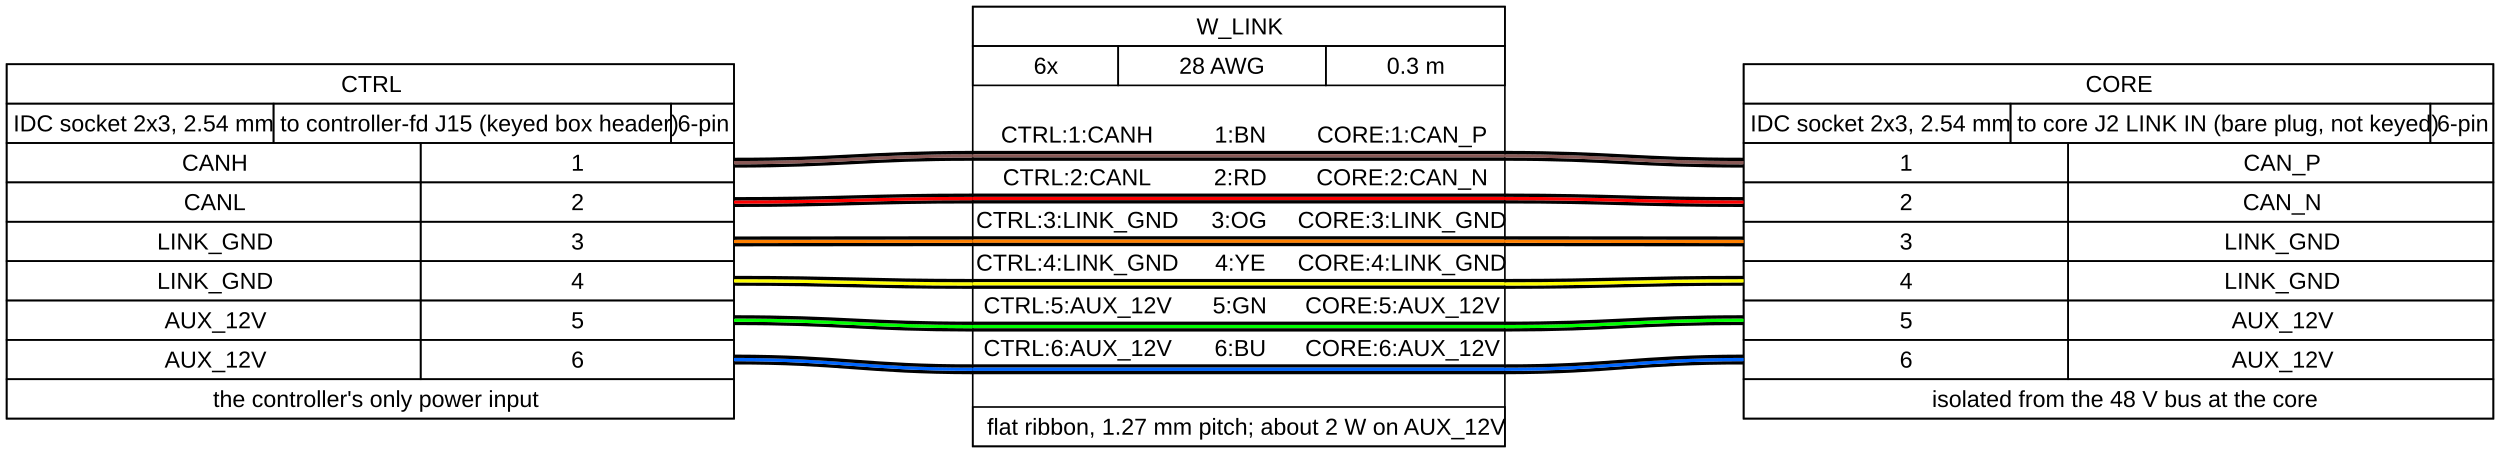
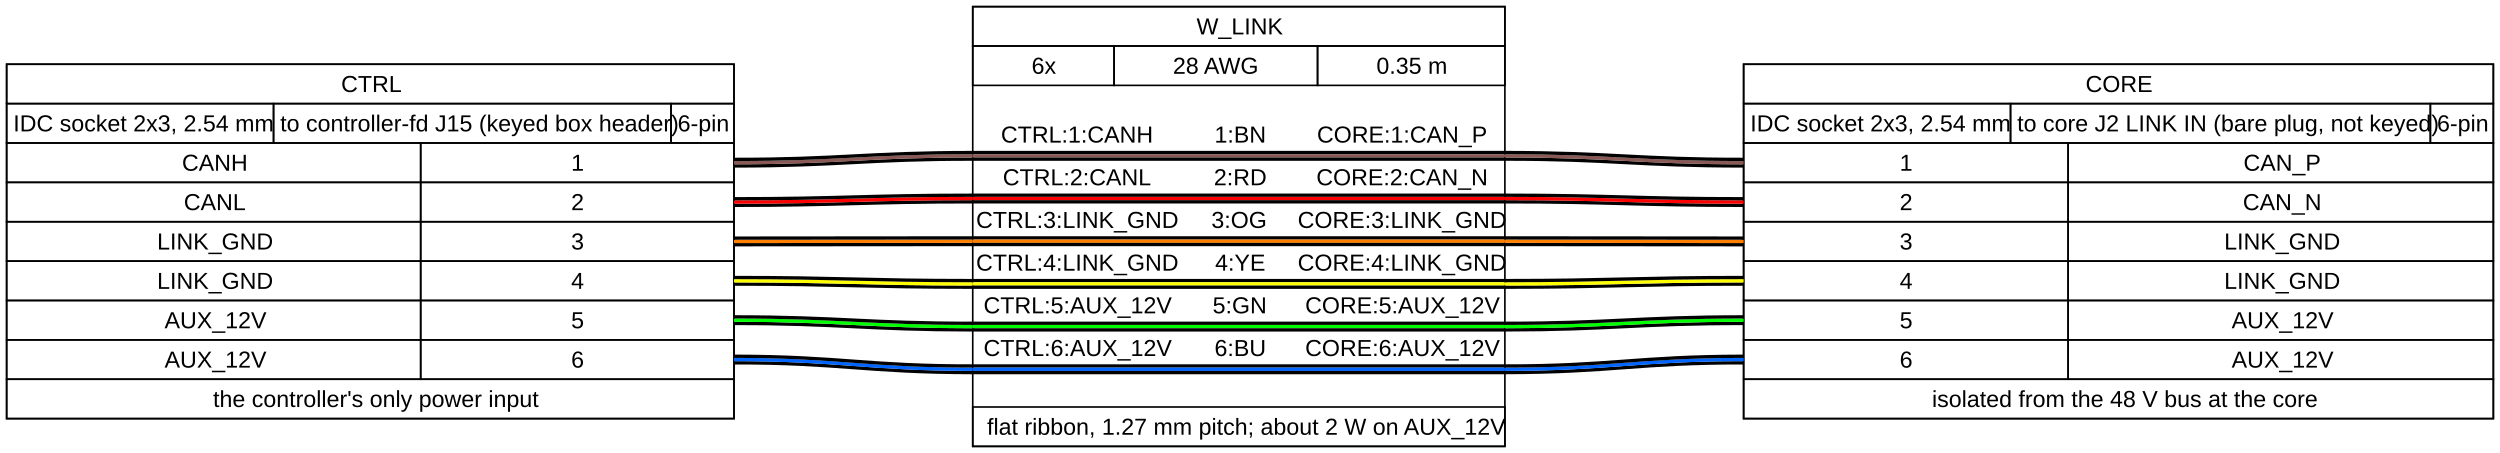
<svg xmlns="http://www.w3.org/2000/svg" width="1508pt" height="273pt" viewBox="0.00 0.00 1508.00 273.00">
  <g id="graph0" class="graph" transform="scale(1 1) rotate(0) translate(4 269.25)">
    <polygon fill="#ffffff" stroke="none" points="-4,4 -4,-269.25 1504,-269.25 1504,4 -4,4" />
    <g id="node1" class="node">
      <polygon fill="#ffffff" stroke="black" points="438.75,-230.5 0,-230.5 0,-16.75 438.75,-16.75 438.75,-230.5" />
      <polygon fill="none" stroke="black" points="0,-206.75 0,-230.5 438.75,-230.5 438.75,-206.75 0,-206.75" />
      <text xml:space="preserve" text-anchor="start" x="201.75" y="-213.75" font-family="arial" font-size="14.00">CTRL</text>
      <polygon fill="none" stroke="black" points="0,-183 0,-206.75 161,-206.75 161,-183 0,-183" />
      <text xml:space="preserve" text-anchor="start" x="4" y="-190" font-family="arial" font-size="14.00">IDC socket 2x3, 2.54 mm</text>
      <polygon fill="none" stroke="black" points="161,-183 161,-206.75 400.75,-206.75 400.75,-183 161,-183" />
      <text xml:space="preserve" text-anchor="start" x="165" y="-190" font-family="arial" font-size="14.00">to controller-fd J15 (keyed box header)</text>
      <polygon fill="none" stroke="black" points="400.75,-183 400.75,-206.75 438.75,-206.75 438.75,-183 400.75,-183" />
      <text xml:space="preserve" text-anchor="start" x="404.75" y="-190" font-family="arial" font-size="14.00">6-pin</text>
      <polygon fill="none" stroke="black" points="0,-159.25 0,-183 249.75,-183 249.75,-159.25 0,-159.25" />
      <text xml:space="preserve" text-anchor="start" x="105.75" y="-166.25" font-family="arial" font-size="14.00">CANH</text>
      <polygon fill="none" stroke="black" points="249.75,-159.25 249.75,-183 438.75,-183 438.75,-159.25 249.75,-159.25" />
      <text xml:space="preserve" text-anchor="start" x="340.5" y="-166.25" font-family="arial" font-size="14.00">1</text>
      <polygon fill="none" stroke="black" points="0,-135.5 0,-159.25 249.75,-159.25 249.75,-135.5 0,-135.5" />
      <text xml:space="preserve" text-anchor="start" x="106.88" y="-142.5" font-family="arial" font-size="14.00">CANL</text>
      <polygon fill="none" stroke="black" points="249.75,-135.5 249.75,-159.25 438.75,-159.25 438.75,-135.5 249.75,-135.5" />
      <text xml:space="preserve" text-anchor="start" x="340.5" y="-142.5" font-family="arial" font-size="14.00">2</text>
      <polygon fill="none" stroke="black" points="0,-111.75 0,-135.5 249.75,-135.5 249.75,-111.75 0,-111.75" />
      <text xml:space="preserve" text-anchor="start" x="90.75" y="-118.75" font-family="arial" font-size="14.00">LINK_GND</text>
      <polygon fill="none" stroke="black" points="249.75,-111.75 249.75,-135.5 438.75,-135.5 438.75,-111.75 249.75,-111.75" />
      <text xml:space="preserve" text-anchor="start" x="340.5" y="-118.75" font-family="arial" font-size="14.00">3</text>
      <polygon fill="none" stroke="black" points="0,-88 0,-111.75 249.75,-111.75 249.75,-88 0,-88" />
      <text xml:space="preserve" text-anchor="start" x="90.75" y="-95" font-family="arial" font-size="14.00">LINK_GND</text>
      <polygon fill="none" stroke="black" points="249.75,-88 249.75,-111.75 438.75,-111.75 438.75,-88 249.75,-88" />
      <text xml:space="preserve" text-anchor="start" x="340.5" y="-95" font-family="arial" font-size="14.00">4</text>
      <polygon fill="none" stroke="black" points="0,-64.25 0,-88 249.75,-88 249.75,-64.25 0,-64.25" />
      <text xml:space="preserve" text-anchor="start" x="95.25" y="-71.25" font-family="arial" font-size="14.00">AUX_12V</text>
      <polygon fill="none" stroke="black" points="249.75,-64.25 249.75,-88 438.75,-88 438.75,-64.25 249.75,-64.25" />
      <text xml:space="preserve" text-anchor="start" x="340.5" y="-71.25" font-family="arial" font-size="14.00">5</text>
      <polygon fill="none" stroke="black" points="0,-40.5 0,-64.25 249.75,-64.25 249.75,-40.5 0,-40.5" />
      <text xml:space="preserve" text-anchor="start" x="95.25" y="-47.5" font-family="arial" font-size="14.00">AUX_12V</text>
      <polygon fill="none" stroke="black" points="249.75,-40.5 249.75,-64.25 438.75,-64.25 438.75,-40.5 249.75,-40.5" />
      <text xml:space="preserve" text-anchor="start" x="340.5" y="-47.5" font-family="arial" font-size="14.00">6</text>
      <polygon fill="none" stroke="black" points="0,-16.75 0,-40.5 438.75,-40.5 438.75,-16.75 0,-16.75" />
      <text xml:space="preserve" text-anchor="start" x="124.5" y="-23.75" font-family="arial" font-size="14.00">the controller's only power input</text>
    </g>
    <g id="node3" class="node">
      <polygon fill="#ffffff" stroke="black" points="903.75,-265.25 582.75,-265.25 582.75,0 903.75,0 903.75,-265.25" />
      <polygon fill="none" stroke="black" points="582.75,-241.5 582.75,-265.25 903.75,-265.25 903.75,-241.5 582.75,-241.5" />
      <text xml:space="preserve" text-anchor="start" x="717.75" y="-248.5" font-family="arial" font-size="14.00">W_LINK</text>
-       <polygon fill="none" stroke="black" points="582.75,-217.75 582.75,-241.5 670.5,-241.5 670.5,-217.75 582.75,-217.75" />
-       <text xml:space="preserve" text-anchor="start" x="619.5" y="-224.75" font-family="arial" font-size="14.00">6x</text>
-       <polygon fill="none" stroke="black" points="670.5,-217.75 670.5,-241.5 795.75,-241.5 795.75,-217.75 670.5,-217.75" />
-       <text xml:space="preserve" text-anchor="start" x="707.25" y="-224.75" font-family="arial" font-size="14.00">28 AWG</text>
-       <polygon fill="none" stroke="black" points="795.75,-217.75 795.75,-241.5 903.75,-241.5 903.75,-217.75 795.75,-217.75" />
-       <text xml:space="preserve" text-anchor="start" x="832.5" y="-224.75" font-family="arial" font-size="14.00">0.3 m</text>
+       <polygon fill="none" stroke="black" points="582.75,-217.75 582.75,-241.5 668,-241.5 668,-217.75 582.75,-217.75" />
+       <text xml:space="preserve" text-anchor="start" x="618.25" y="-224.75" font-family="arial" font-size="14.00">6x</text>
+       <polygon fill="none" stroke="black" points="668,-217.75 668,-241.5 790.75,-241.5 790.75,-217.75 668,-217.75" />
+       <text xml:space="preserve" text-anchor="start" x="703.5" y="-224.75" font-family="arial" font-size="14.00">28 AWG</text>
+       <polygon fill="none" stroke="black" points="790.75,-217.75 790.75,-241.5 903.75,-241.5 903.75,-217.75 790.75,-217.75" />
+       <text xml:space="preserve" text-anchor="start" x="826.25" y="-224.75" font-family="arial" font-size="14.00">0.35 m</text>
      <text xml:space="preserve" text-anchor="start" x="642.12" y="-203" font-family="arial" font-size="14.00"> </text>
      <text xml:space="preserve" text-anchor="start" x="599.75" y="-183.25" font-family="arial" font-size="14.00">CTRL:1:CANH</text>
      <text xml:space="preserve" text-anchor="start" x="709.12" y="-183.25" font-family="arial" font-size="14.00">     1:BN    </text>
      <text xml:space="preserve" text-anchor="start" x="790.38" y="-183.25" font-family="arial" font-size="14.00">CORE:1:CAN_P</text>
      <polygon fill="#000000" stroke="none" points="582.75,-176.25 582.75,-178.25 903.75,-178.25 903.75,-176.25 582.75,-176.25" />
      <polygon fill="#895956" stroke="none" points="582.75,-174.25 582.75,-176.25 903.75,-176.25 903.75,-174.25 582.75,-174.25" />
      <polygon fill="#000000" stroke="none" points="582.75,-172.25 582.75,-174.25 903.75,-174.25 903.75,-172.25 582.75,-172.25" />
      <text xml:space="preserve" text-anchor="start" x="600.88" y="-157.5" font-family="arial" font-size="14.00">CTRL:2:CANL</text>
      <text xml:space="preserve" text-anchor="start" x="708.75" y="-157.5" font-family="arial" font-size="14.00">     2:RD    </text>
      <text xml:space="preserve" text-anchor="start" x="790" y="-157.5" font-family="arial" font-size="14.00">CORE:2:CAN_N</text>
      <polygon fill="#000000" stroke="none" points="582.75,-150.5 582.75,-152.5 903.75,-152.5 903.75,-150.5 582.75,-150.5" />
      <polygon fill="#ff0000" stroke="none" points="582.75,-148.5 582.75,-150.5 903.75,-150.5 903.75,-148.5 582.75,-148.5" />
      <polygon fill="#000000" stroke="none" points="582.75,-146.5 582.75,-148.5 903.75,-148.5 903.75,-146.5 582.75,-146.5" />
      <text xml:space="preserve" text-anchor="start" x="584.75" y="-131.75" font-family="arial" font-size="14.00">CTRL:3:LINK_GND</text>
      <text xml:space="preserve" text-anchor="start" x="707.25" y="-131.75" font-family="arial" font-size="14.00">     3:OG    </text>
      <text xml:space="preserve" text-anchor="start" x="778.75" y="-131.75" font-family="arial" font-size="14.00">CORE:3:LINK_GND</text>
      <polygon fill="#000000" stroke="none" points="582.75,-124.75 582.75,-126.75 903.75,-126.75 903.75,-124.75 582.75,-124.75" />
      <polygon fill="#ff8000" stroke="none" points="582.75,-122.75 582.75,-124.75 903.75,-124.75 903.75,-122.75 582.75,-122.75" />
      <polygon fill="#000000" stroke="none" points="582.75,-120.75 582.75,-122.75 903.75,-122.75 903.75,-120.75 582.75,-120.75" />
      <text xml:space="preserve" text-anchor="start" x="584.75" y="-106" font-family="arial" font-size="14.00">CTRL:4:LINK_GND</text>
      <text xml:space="preserve" text-anchor="start" x="709.5" y="-106" font-family="arial" font-size="14.00">     4:YE    </text>
      <text xml:space="preserve" text-anchor="start" x="778.75" y="-106" font-family="arial" font-size="14.00">CORE:4:LINK_GND</text>
      <polygon fill="#000000" stroke="none" points="582.75,-99 582.75,-101 903.75,-101 903.75,-99 582.75,-99" />
      <polygon fill="#ffff00" stroke="none" points="582.75,-97 582.75,-99 903.75,-99 903.75,-97 582.75,-97" />
      <polygon fill="#000000" stroke="none" points="582.75,-95 582.75,-97 903.75,-97 903.75,-95 582.75,-95" />
      <text xml:space="preserve" text-anchor="start" x="589.25" y="-80.25" font-family="arial" font-size="14.00">CTRL:5:AUX_12V</text>
      <text xml:space="preserve" text-anchor="start" x="708" y="-80.25" font-family="arial" font-size="14.00">     5:GN    </text>
      <text xml:space="preserve" text-anchor="start" x="783.25" y="-80.25" font-family="arial" font-size="14.00">CORE:5:AUX_12V</text>
      <polygon fill="#000000" stroke="none" points="582.75,-73.25 582.75,-75.25 903.75,-75.25 903.75,-73.25 582.75,-73.25" />
      <polygon fill="#00ff00" stroke="none" points="582.75,-71.25 582.75,-73.25 903.75,-73.25 903.75,-71.25 582.75,-71.25" />
      <polygon fill="#000000" stroke="none" points="582.75,-69.25 582.75,-71.25 903.75,-71.25 903.75,-69.25 582.75,-69.25" />
      <text xml:space="preserve" text-anchor="start" x="589.25" y="-54.5" font-family="arial" font-size="14.00">CTRL:6:AUX_12V</text>
      <text xml:space="preserve" text-anchor="start" x="709.12" y="-54.5" font-family="arial" font-size="14.00">     6:BU    </text>
      <text xml:space="preserve" text-anchor="start" x="783.25" y="-54.5" font-family="arial" font-size="14.00">CORE:6:AUX_12V</text>
      <polygon fill="#000000" stroke="none" points="582.75,-47.5 582.75,-49.5 903.75,-49.5 903.75,-47.5 582.75,-47.5" />
      <polygon fill="#0066ff" stroke="none" points="582.75,-45.5 582.75,-47.5 903.75,-47.5 903.75,-45.5 582.75,-45.5" />
      <polygon fill="#000000" stroke="none" points="582.75,-43.5 582.75,-45.5 903.75,-45.5 903.75,-43.5 582.75,-43.5" />
      <text xml:space="preserve" text-anchor="start" x="642.12" y="-28.75" font-family="arial" font-size="14.00"> </text>
      <polygon fill="none" stroke="black" points="582.75,0 582.75,-23.75 903.75,-23.75 903.75,0 582.75,0" />
      <text xml:space="preserve" text-anchor="start" x="591.38" y="-7" font-family="arial" font-size="14.00">flat ribbon, 1.27 mm pitch; about 2 W on AUX_12V</text>
    </g>
    <g id="edge1" class="edge">
      <path fill="none" stroke="#000000" stroke-width="2" d="M438.75,-169.13C503.28,-169.19 519.22,-173.31 582.75,-173.25" />
      <path fill="none" stroke="#895956" stroke-width="2" d="M438.75,-171.12C502.78,-171.12 518.72,-175.25 582.75,-175.25" />
      <path fill="none" stroke="#000000" stroke-width="2" d="M438.75,-173.12C502.28,-173.06 518.22,-177.19 582.75,-177.25" />
    </g>
    <g id="edge3" class="edge">
      <path fill="none" stroke="#000000" stroke-width="2" d="M438.75,-145.38C503.02,-145.39 519.01,-147.52 582.75,-147.5" />
      <path fill="none" stroke="#ff0000" stroke-width="2" d="M438.75,-147.38C502.76,-147.38 518.74,-149.5 582.75,-149.5" />
      <path fill="none" stroke="#000000" stroke-width="2" d="M438.75,-149.37C502.49,-149.36 518.48,-151.48 582.75,-151.5" />
    </g>
    <g id="edge5" class="edge">
      <path fill="none" stroke="#000000" stroke-width="2" d="M438.75,-121.63C502.77,-121.63 518.77,-121.75 582.75,-121.75" />
      <path fill="none" stroke="#ff8000" stroke-width="2" d="M438.75,-123.62C502.75,-123.62 518.75,-123.75 582.75,-123.75" />
      <path fill="none" stroke="#000000" stroke-width="2" d="M438.75,-125.62C502.73,-125.62 518.73,-125.75 582.75,-125.75" />
    </g>
    <g id="edge7" class="edge">
      <path fill="none" stroke="#000000" stroke-width="2" d="M438.75,-97.88C502.52,-97.89 518.51,-96.01 582.75,-96" />
      <path fill="none" stroke="#ffff00" stroke-width="2" d="M438.75,-99.87C502.76,-99.88 518.74,-98 582.75,-98" />
      <path fill="none" stroke="#000000" stroke-width="2" d="M438.75,-101.87C502.99,-101.86 518.98,-99.99 582.75,-100" />
    </g>
    <g id="edge9" class="edge">
      <path fill="none" stroke="#000000" stroke-width="2" d="M438.75,-74.13C502.3,-74.18 518.25,-70.31 582.75,-70.25" />
      <path fill="none" stroke="#00ff00" stroke-width="2" d="M438.75,-76.12C502.77,-76.13 518.73,-72.25 582.75,-72.25" />
      <path fill="none" stroke="#000000" stroke-width="2" d="M438.75,-78.12C503.25,-78.07 519.2,-74.19 582.75,-74.25" />
    </g>
    <g id="edge11" class="edge">
      <path fill="none" stroke="#000000" stroke-width="2" d="M438.75,-50.38C502.11,-50.5 518,-44.62 582.75,-44.5" />
      <path fill="none" stroke="#0066ff" stroke-width="2" d="M438.75,-52.38C502.8,-52.38 518.7,-46.5 582.75,-46.5" />
      <path fill="none" stroke="#000000" stroke-width="2" d="M438.75,-54.37C503.5,-54.25 519.39,-48.38 582.75,-48.5" />
    </g>
    <g id="node2" class="node">
      <polygon fill="#ffffff" stroke="black" points="1500,-230.5 1047.75,-230.5 1047.75,-16.75 1500,-16.75 1500,-230.5" />
      <polygon fill="none" stroke="black" points="1047.75,-206.75 1047.75,-230.5 1500,-230.5 1500,-206.75 1047.75,-206.75" />
      <text xml:space="preserve" text-anchor="start" x="1254" y="-213.75" font-family="arial" font-size="14.00">CORE</text>
      <polygon fill="none" stroke="black" points="1047.75,-183 1047.75,-206.75 1208.75,-206.75 1208.75,-183 1047.75,-183" />
      <text xml:space="preserve" text-anchor="start" x="1051.75" y="-190" font-family="arial" font-size="14.00">IDC socket 2x3, 2.54 mm</text>
      <polygon fill="none" stroke="black" points="1208.75,-183 1208.75,-206.75 1462,-206.75 1462,-183 1208.75,-183" />
      <text xml:space="preserve" text-anchor="start" x="1212.75" y="-190" font-family="arial" font-size="14.00">to core J2 LINK IN (bare plug, not keyed)</text>
      <polygon fill="none" stroke="black" points="1462,-183 1462,-206.75 1500,-206.75 1500,-183 1462,-183" />
      <text xml:space="preserve" text-anchor="start" x="1466" y="-190" font-family="arial" font-size="14.00">6-pin</text>
      <polygon fill="none" stroke="black" points="1047.75,-159.25 1047.75,-183 1243.5,-183 1243.5,-159.25 1047.75,-159.25" />
      <text xml:space="preserve" text-anchor="start" x="1141.88" y="-166.25" font-family="arial" font-size="14.00">1</text>
      <polygon fill="none" stroke="black" points="1243.5,-159.25 1243.5,-183 1500,-183 1500,-159.25 1243.5,-159.25" />
      <text xml:space="preserve" text-anchor="start" x="1349.25" y="-166.25" font-family="arial" font-size="14.00">CAN_P</text>
      <polygon fill="none" stroke="black" points="1047.75,-135.5 1047.75,-159.25 1243.5,-159.25 1243.5,-135.5 1047.75,-135.5" />
      <text xml:space="preserve" text-anchor="start" x="1141.88" y="-142.5" font-family="arial" font-size="14.00">2</text>
      <polygon fill="none" stroke="black" points="1243.5,-135.5 1243.5,-159.25 1500,-159.25 1500,-135.5 1243.5,-135.5" />
      <text xml:space="preserve" text-anchor="start" x="1348.88" y="-142.5" font-family="arial" font-size="14.00">CAN_N</text>
      <polygon fill="none" stroke="black" points="1047.75,-111.75 1047.75,-135.5 1243.5,-135.5 1243.5,-111.75 1047.75,-111.75" />
      <text xml:space="preserve" text-anchor="start" x="1141.88" y="-118.75" font-family="arial" font-size="14.00">3</text>
      <polygon fill="none" stroke="black" points="1243.5,-111.75 1243.5,-135.5 1500,-135.5 1500,-111.75 1243.5,-111.75" />
      <text xml:space="preserve" text-anchor="start" x="1337.62" y="-118.75" font-family="arial" font-size="14.00">LINK_GND</text>
      <polygon fill="none" stroke="black" points="1047.75,-88 1047.75,-111.75 1243.5,-111.75 1243.5,-88 1047.75,-88" />
      <text xml:space="preserve" text-anchor="start" x="1141.88" y="-95" font-family="arial" font-size="14.00">4</text>
      <polygon fill="none" stroke="black" points="1243.5,-88 1243.5,-111.75 1500,-111.75 1500,-88 1243.5,-88" />
      <text xml:space="preserve" text-anchor="start" x="1337.62" y="-95" font-family="arial" font-size="14.00">LINK_GND</text>
      <polygon fill="none" stroke="black" points="1047.75,-64.25 1047.75,-88 1243.5,-88 1243.5,-64.25 1047.75,-64.25" />
      <text xml:space="preserve" text-anchor="start" x="1141.88" y="-71.25" font-family="arial" font-size="14.00">5</text>
      <polygon fill="none" stroke="black" points="1243.5,-64.25 1243.5,-88 1500,-88 1500,-64.25 1243.5,-64.25" />
      <text xml:space="preserve" text-anchor="start" x="1342.12" y="-71.25" font-family="arial" font-size="14.00">AUX_12V</text>
      <polygon fill="none" stroke="black" points="1047.75,-40.5 1047.75,-64.25 1243.5,-64.25 1243.5,-40.5 1047.75,-40.5" />
      <text xml:space="preserve" text-anchor="start" x="1141.88" y="-47.5" font-family="arial" font-size="14.00">6</text>
      <polygon fill="none" stroke="black" points="1243.5,-40.5 1243.5,-64.25 1500,-64.25 1500,-40.5 1243.5,-40.5" />
      <text xml:space="preserve" text-anchor="start" x="1342.12" y="-47.5" font-family="arial" font-size="14.00">AUX_12V</text>
      <polygon fill="none" stroke="black" points="1047.75,-16.75 1047.75,-40.5 1500,-40.5 1500,-16.75 1047.75,-16.75" />
      <text xml:space="preserve" text-anchor="start" x="1161.38" y="-23.75" font-family="arial" font-size="14.00">isolated from the 48 V bus at the core</text>
    </g>
    <g id="edge2" class="edge">
      <path fill="none" stroke="#000000" stroke-width="2" d="M903.75,-173.25C967.28,-173.31 983.22,-169.19 1047.75,-169.13" />
      <path fill="none" stroke="#895956" stroke-width="2" d="M903.75,-175.25C967.78,-175.25 983.72,-171.12 1047.75,-171.12" />
      <path fill="none" stroke="#000000" stroke-width="2" d="M903.75,-177.25C968.28,-177.19 984.22,-173.06 1047.75,-173.12" />
    </g>
    <g id="edge4" class="edge">
      <path fill="none" stroke="#000000" stroke-width="2" d="M903.75,-147.5C967.49,-147.52 983.48,-145.39 1047.75,-145.38" />
      <path fill="none" stroke="#ff0000" stroke-width="2" d="M903.75,-149.5C967.76,-149.5 983.74,-147.38 1047.75,-147.38" />
      <path fill="none" stroke="#000000" stroke-width="2" d="M903.75,-151.5C968.02,-151.48 984.01,-149.36 1047.75,-149.37" />
    </g>
    <g id="edge6" class="edge">
      <path fill="none" stroke="#000000" stroke-width="2" d="M903.75,-121.75C967.73,-121.75 983.73,-121.63 1047.75,-121.63" />
      <path fill="none" stroke="#ff8000" stroke-width="2" d="M903.75,-123.75C967.75,-123.75 983.75,-123.62 1047.75,-123.62" />
      <path fill="none" stroke="#000000" stroke-width="2" d="M903.75,-125.75C967.77,-125.75 983.77,-125.62 1047.75,-125.62" />
    </g>
    <g id="edge8" class="edge">
      <path fill="none" stroke="#000000" stroke-width="2" d="M903.75,-96C967.99,-96.01 983.98,-97.89 1047.75,-97.88" />
      <path fill="none" stroke="#ffff00" stroke-width="2" d="M903.75,-98C967.76,-98 983.74,-99.88 1047.75,-99.87" />
      <path fill="none" stroke="#000000" stroke-width="2" d="M903.75,-100C967.52,-99.99 983.51,-101.86 1047.75,-101.87" />
    </g>
    <g id="edge10" class="edge">
      <path fill="none" stroke="#000000" stroke-width="2" d="M903.75,-70.25C968.25,-70.31 984.2,-74.18 1047.75,-74.13" />
      <path fill="none" stroke="#00ff00" stroke-width="2" d="M903.75,-72.25C967.77,-72.25 983.73,-76.13 1047.75,-76.12" />
      <path fill="none" stroke="#000000" stroke-width="2" d="M903.75,-74.25C967.3,-74.19 983.25,-78.07 1047.75,-78.12" />
    </g>
    <g id="edge12" class="edge">
      <path fill="none" stroke="#000000" stroke-width="2" d="M903.75,-44.5C968.5,-44.62 984.39,-50.5 1047.75,-50.38" />
      <path fill="none" stroke="#0066ff" stroke-width="2" d="M903.75,-46.5C967.8,-46.5 983.7,-52.38 1047.75,-52.38" />
      <path fill="none" stroke="#000000" stroke-width="2" d="M903.75,-48.5C967.11,-48.38 983,-54.25 1047.75,-54.37" />
    </g>
  </g>
</svg>
